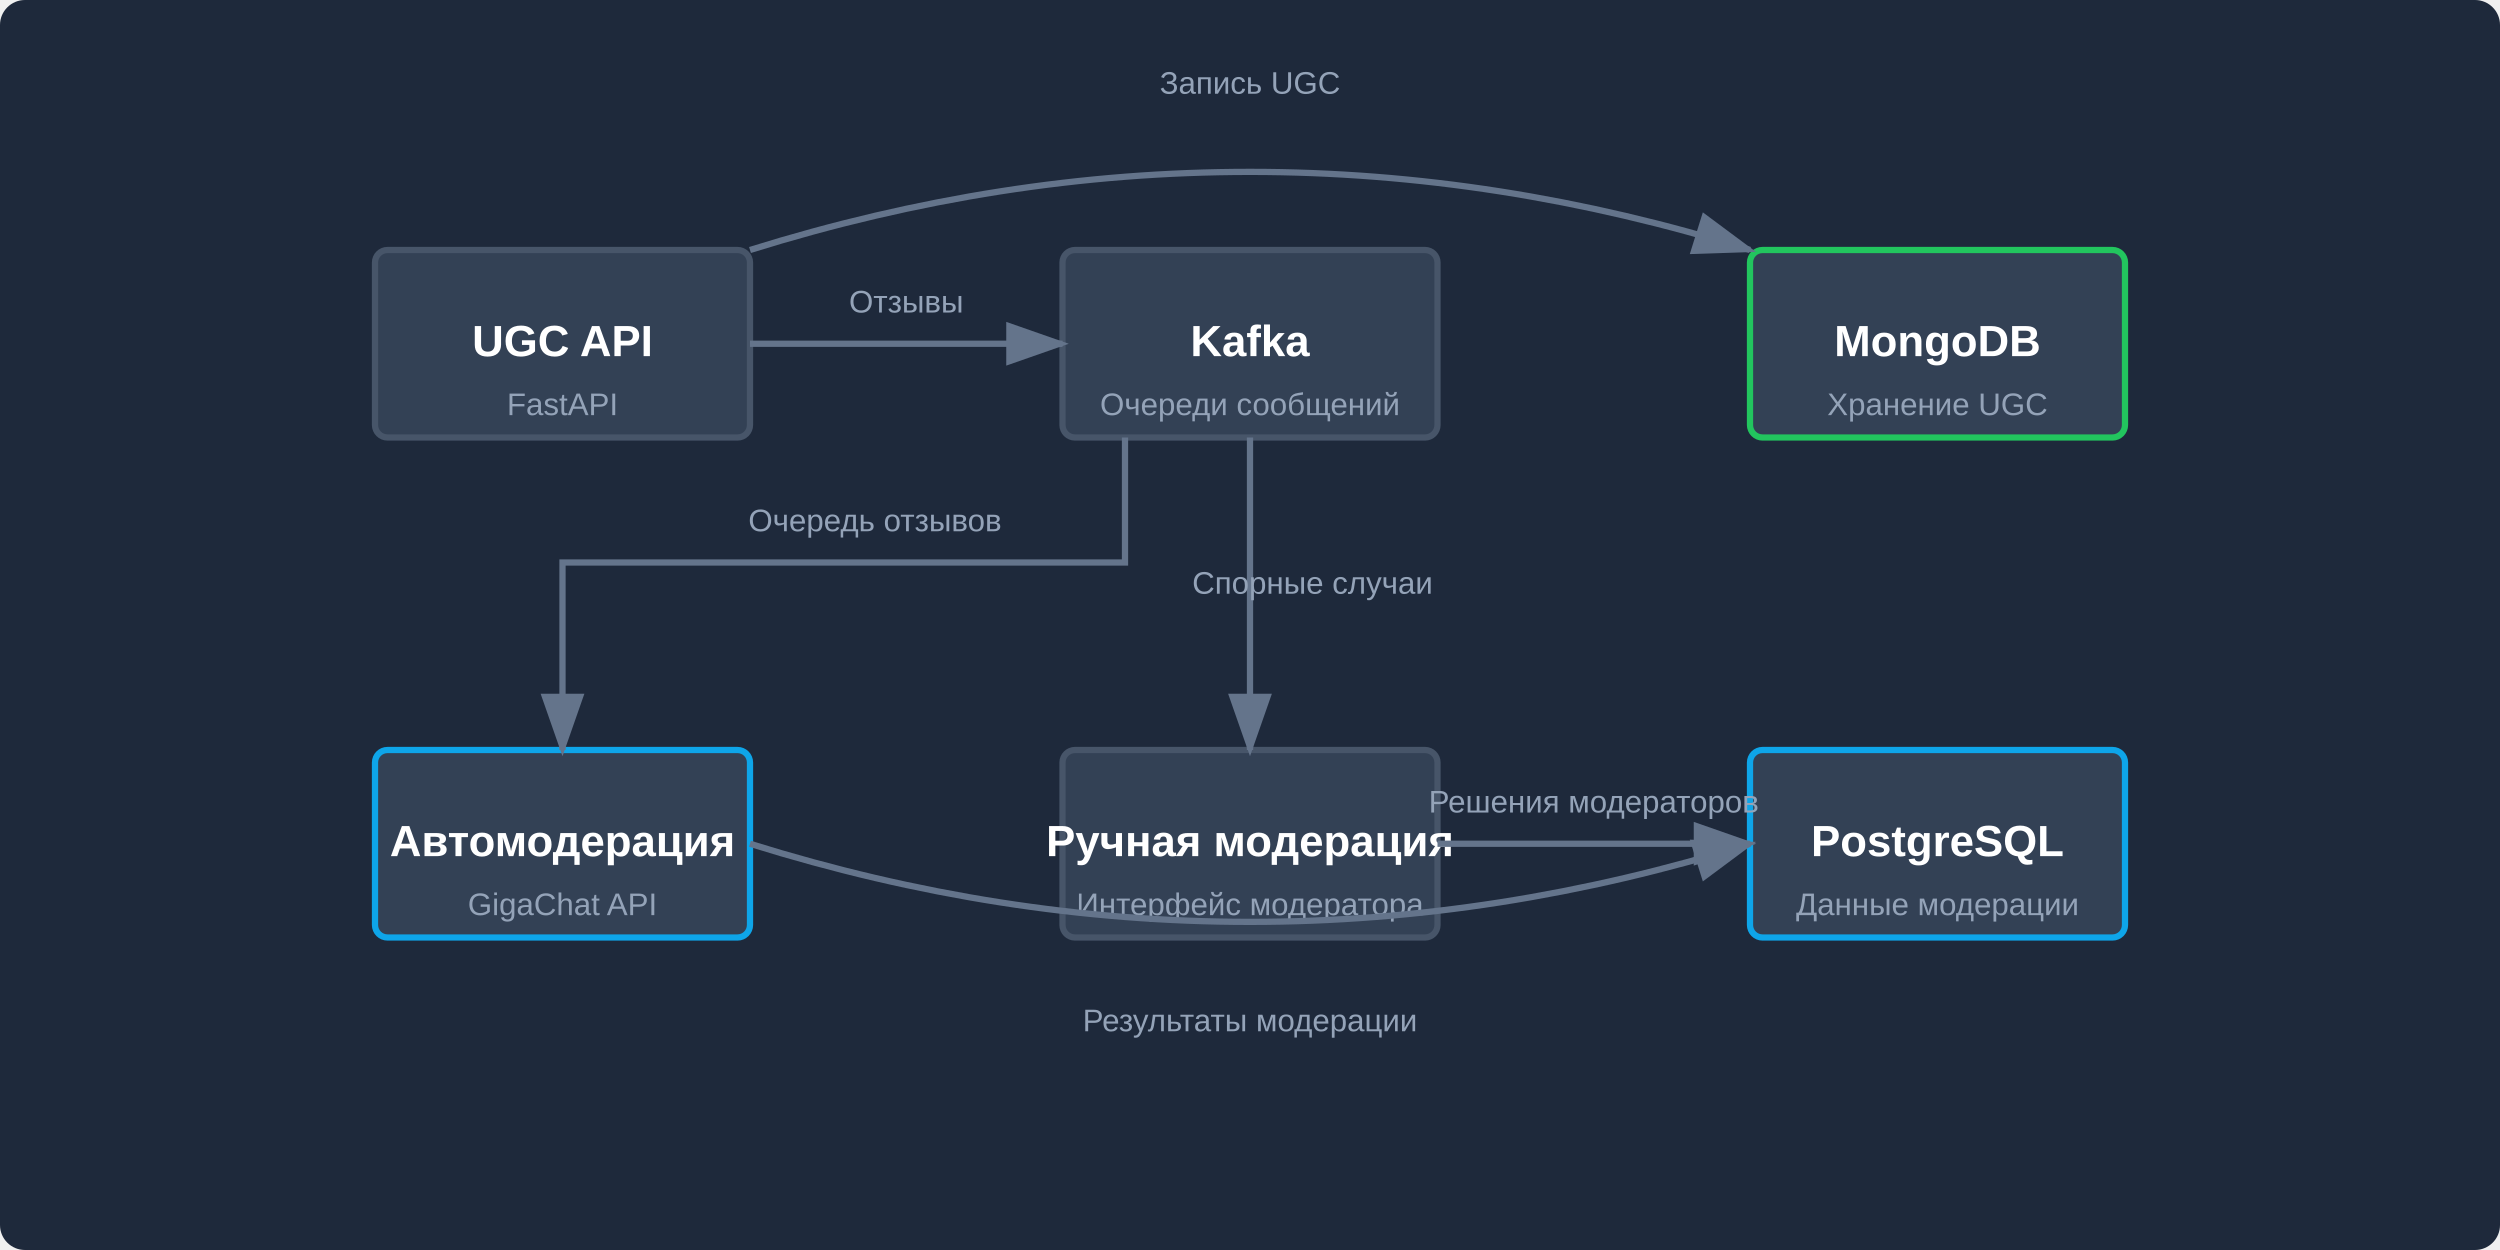
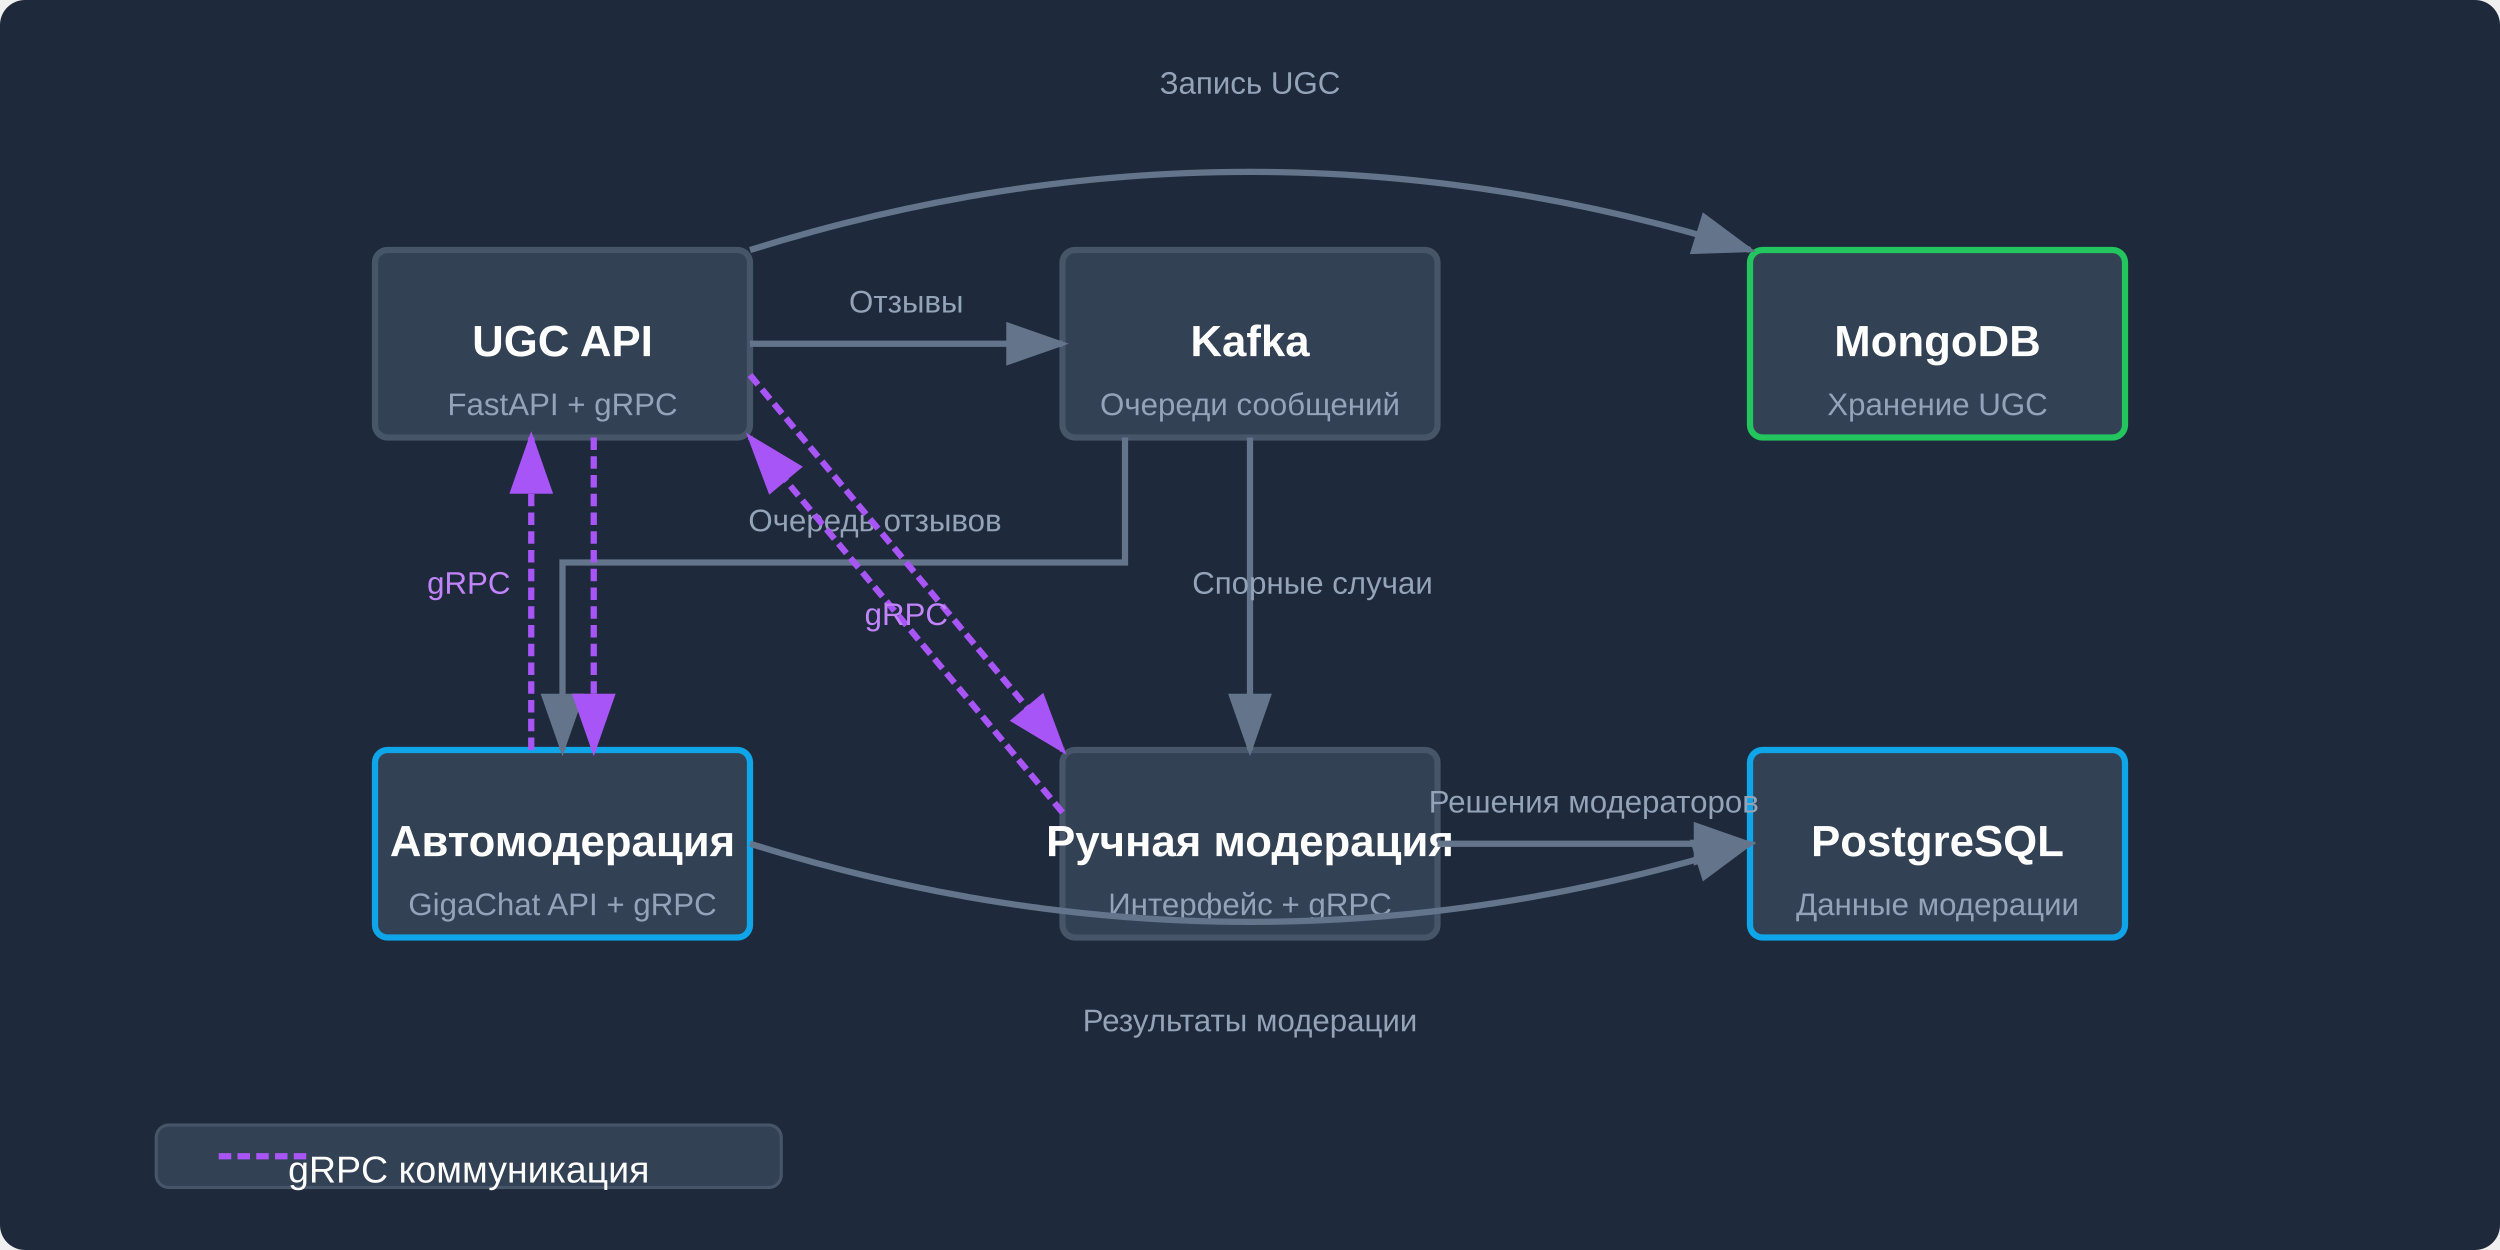
<svg xmlns="http://www.w3.org/2000/svg" width="800" height="400" viewBox="0 0 800 400">
  <rect width="800" height="400" fill="#1e293b" rx="8" ry="8" />
  <g transform="translate(120, 80)">
    <rect width="120" height="60" rx="4" fill="#334155" stroke="#475569" stroke-width="2" />
    <text x="60" y="30" fill="white" font-family="Arial" font-size="14" text-anchor="middle" dominant-baseline="middle" font-weight="bold">UGC API</text>
-     <text x="60" y="50" fill="#94a3b8" font-family="Arial" font-size="10" text-anchor="middle" dominant-baseline="middle">FastAPI</text>
+     <text x="60" y="50" fill="#94a3b8" font-family="Arial" font-size="10" text-anchor="middle" dominant-baseline="middle">FastAPI + gRPC</text>
  </g>
  <g transform="translate(340, 80)">
    <rect width="120" height="60" rx="4" fill="#334155" stroke="#475569" stroke-width="2" />
    <text x="60" y="30" fill="white" font-family="Arial" font-size="14" text-anchor="middle" dominant-baseline="middle" font-weight="bold">Kafka</text>
    <text x="60" y="50" fill="#94a3b8" font-family="Arial" font-size="10" text-anchor="middle" dominant-baseline="middle">Очереди сообщений</text>
  </g>
  <g transform="translate(120, 240)">
    <rect width="120" height="60" rx="4" fill="#334155" stroke="#0ea5e9" stroke-width="2" />
    <text x="60" y="30" fill="white" font-family="Arial" font-size="14" text-anchor="middle" dominant-baseline="middle" font-weight="bold">Автомодерация</text>
-     <text x="60" y="50" fill="#94a3b8" font-family="Arial" font-size="10" text-anchor="middle" dominant-baseline="middle">GigaChat API</text>
+     <text x="60" y="50" fill="#94a3b8" font-family="Arial" font-size="10" text-anchor="middle" dominant-baseline="middle">GigaChat API + gRPC</text>
  </g>
  <g transform="translate(340, 240)">
    <rect width="120" height="60" rx="4" fill="#334155" stroke="#475569" stroke-width="2" />
    <text x="60" y="30" fill="white" font-family="Arial" font-size="14" text-anchor="middle" dominant-baseline="middle" font-weight="bold">Ручная модерация</text>
-     <text x="60" y="50" fill="#94a3b8" font-family="Arial" font-size="10" text-anchor="middle" dominant-baseline="middle">Интерфейс модератора</text>
+     <text x="60" y="50" fill="#94a3b8" font-family="Arial" font-size="10" text-anchor="middle" dominant-baseline="middle">Интерфейс + gRPC</text>
  </g>
  <g transform="translate(560, 80)">
    <rect width="120" height="60" rx="4" fill="#334155" stroke="#22c55e" stroke-width="2" />
    <text x="60" y="30" fill="white" font-family="Arial" font-size="14" text-anchor="middle" dominant-baseline="middle" font-weight="bold">MongoDB</text>
    <text x="60" y="50" fill="#94a3b8" font-family="Arial" font-size="10" text-anchor="middle" dominant-baseline="middle">Хранение UGC</text>
  </g>
  <g transform="translate(560, 240)">
    <rect width="120" height="60" rx="4" fill="#334155" stroke="#0ea5e9" stroke-width="2" />
    <text x="60" y="30" fill="white" font-family="Arial" font-size="14" text-anchor="middle" dominant-baseline="middle" font-weight="bold">PostgreSQL</text>
    <text x="60" y="50" fill="#94a3b8" font-family="Arial" font-size="10" text-anchor="middle" dominant-baseline="middle">Данные модерации</text>
  </g>
  <g>
    <path d="M 240 110 L 340 110" stroke="#64748b" stroke-width="2" fill="none" marker-end="url(#arrowhead)" />
    <text x="290" y="100" fill="#94a3b8" font-family="Arial" font-size="10" text-anchor="middle">Отзывы</text>
  </g>
  <g>
    <path d="M 240 80 Q 400 30 560 80" stroke="#64748b" stroke-width="2" fill="none" marker-end="url(#arrowhead)" />
    <text x="400" y="30" fill="#94a3b8" font-family="Arial" font-size="10" text-anchor="middle">Запись UGC</text>
  </g>
  <g>
    <path d="M 360 140 L 360 180 L 180 180 L 180 240" stroke="#64748b" stroke-width="2" fill="none" marker-end="url(#arrowhead)" />
    <text x="280" y="170" fill="#94a3b8" font-family="Arial" font-size="10" text-anchor="middle">Очередь отзывов</text>
  </g>
  <g>
    <path d="M 400 140 L 400 240" stroke="#64748b" stroke-width="2" fill="none" marker-end="url(#arrowhead)" />
    <text x="420" y="190" fill="#94a3b8" font-family="Arial" font-size="10" text-anchor="middle">Спорные случаи</text>
  </g>
  <g>
    <path d="M 240 270 Q 400 320 560 270" stroke="#64748b" stroke-width="2" fill="none" marker-end="url(#arrowhead)" />
    <text x="400" y="330" fill="#94a3b8" font-family="Arial" font-size="10" text-anchor="middle">Результаты модерации</text>
  </g>
  <g>
    <path d="M 460 270 L 560 270" stroke="#64748b" stroke-width="2" fill="none" marker-end="url(#arrowhead)" />
    <text x="510" y="260" fill="#94a3b8" font-family="Arial" font-size="10" text-anchor="middle">Решения модераторов</text>
  </g>
+   <g>
+     <path d="M 190 140 L 190 240" stroke="#a855f7" stroke-width="2" stroke-dasharray="4,2" fill="none" marker-end="url(#arrowhead-grpc)" />
+     <path d="M 170 240 L 170 140" stroke="#a855f7" stroke-width="2" stroke-dasharray="4,2" fill="none" marker-end="url(#arrowhead-grpc)" />
+     <text x="150" y="190" fill="#c084fc" font-family="Arial" font-size="10" text-anchor="middle">gRPC</text>
+   </g>
+   <g>
+     <path d="M 240 120 L 340 240" stroke="#a855f7" stroke-width="2" stroke-dasharray="4,2" fill="none" marker-end="url(#arrowhead-grpc)" />
+     <path d="M 340 260 L 240 140" stroke="#a855f7" stroke-width="2" stroke-dasharray="4,2" fill="none" marker-end="url(#arrowhead-grpc)" />
+     <text x="290" y="200" fill="#c084fc" font-family="Arial" font-size="10" text-anchor="middle">gRPC</text>
+   </g>
+   <g transform="translate(50, 360)">
+     <rect width="200" height="20" rx="4" fill="#334155" stroke="#475569" stroke-width="1" />
+     <text x="100" y="15" fill="white" font-family="Arial" font-size="12" text-anchor="middle" dominant-baseline="middle">gRPC коммуникация</text>
+     <line x1="20" y1="10" x2="50" y2="10" stroke="#a855f7" stroke-width="2" stroke-dasharray="4,2" />
+   </g>
  <defs>
    <marker id="arrowhead" markerWidth="10" markerHeight="7" refX="9" refY="3.5" orient="auto">
      <polygon points="0 0, 10 3.5, 0 7" fill="#64748b" />
    </marker>
+     <marker id="arrowhead-grpc" markerWidth="10" markerHeight="7" refX="9" refY="3.5" orient="auto">
+       <polygon points="0 0, 10 3.5, 0 7" fill="#a855f7" />
+     </marker>
  </defs>
</svg>
